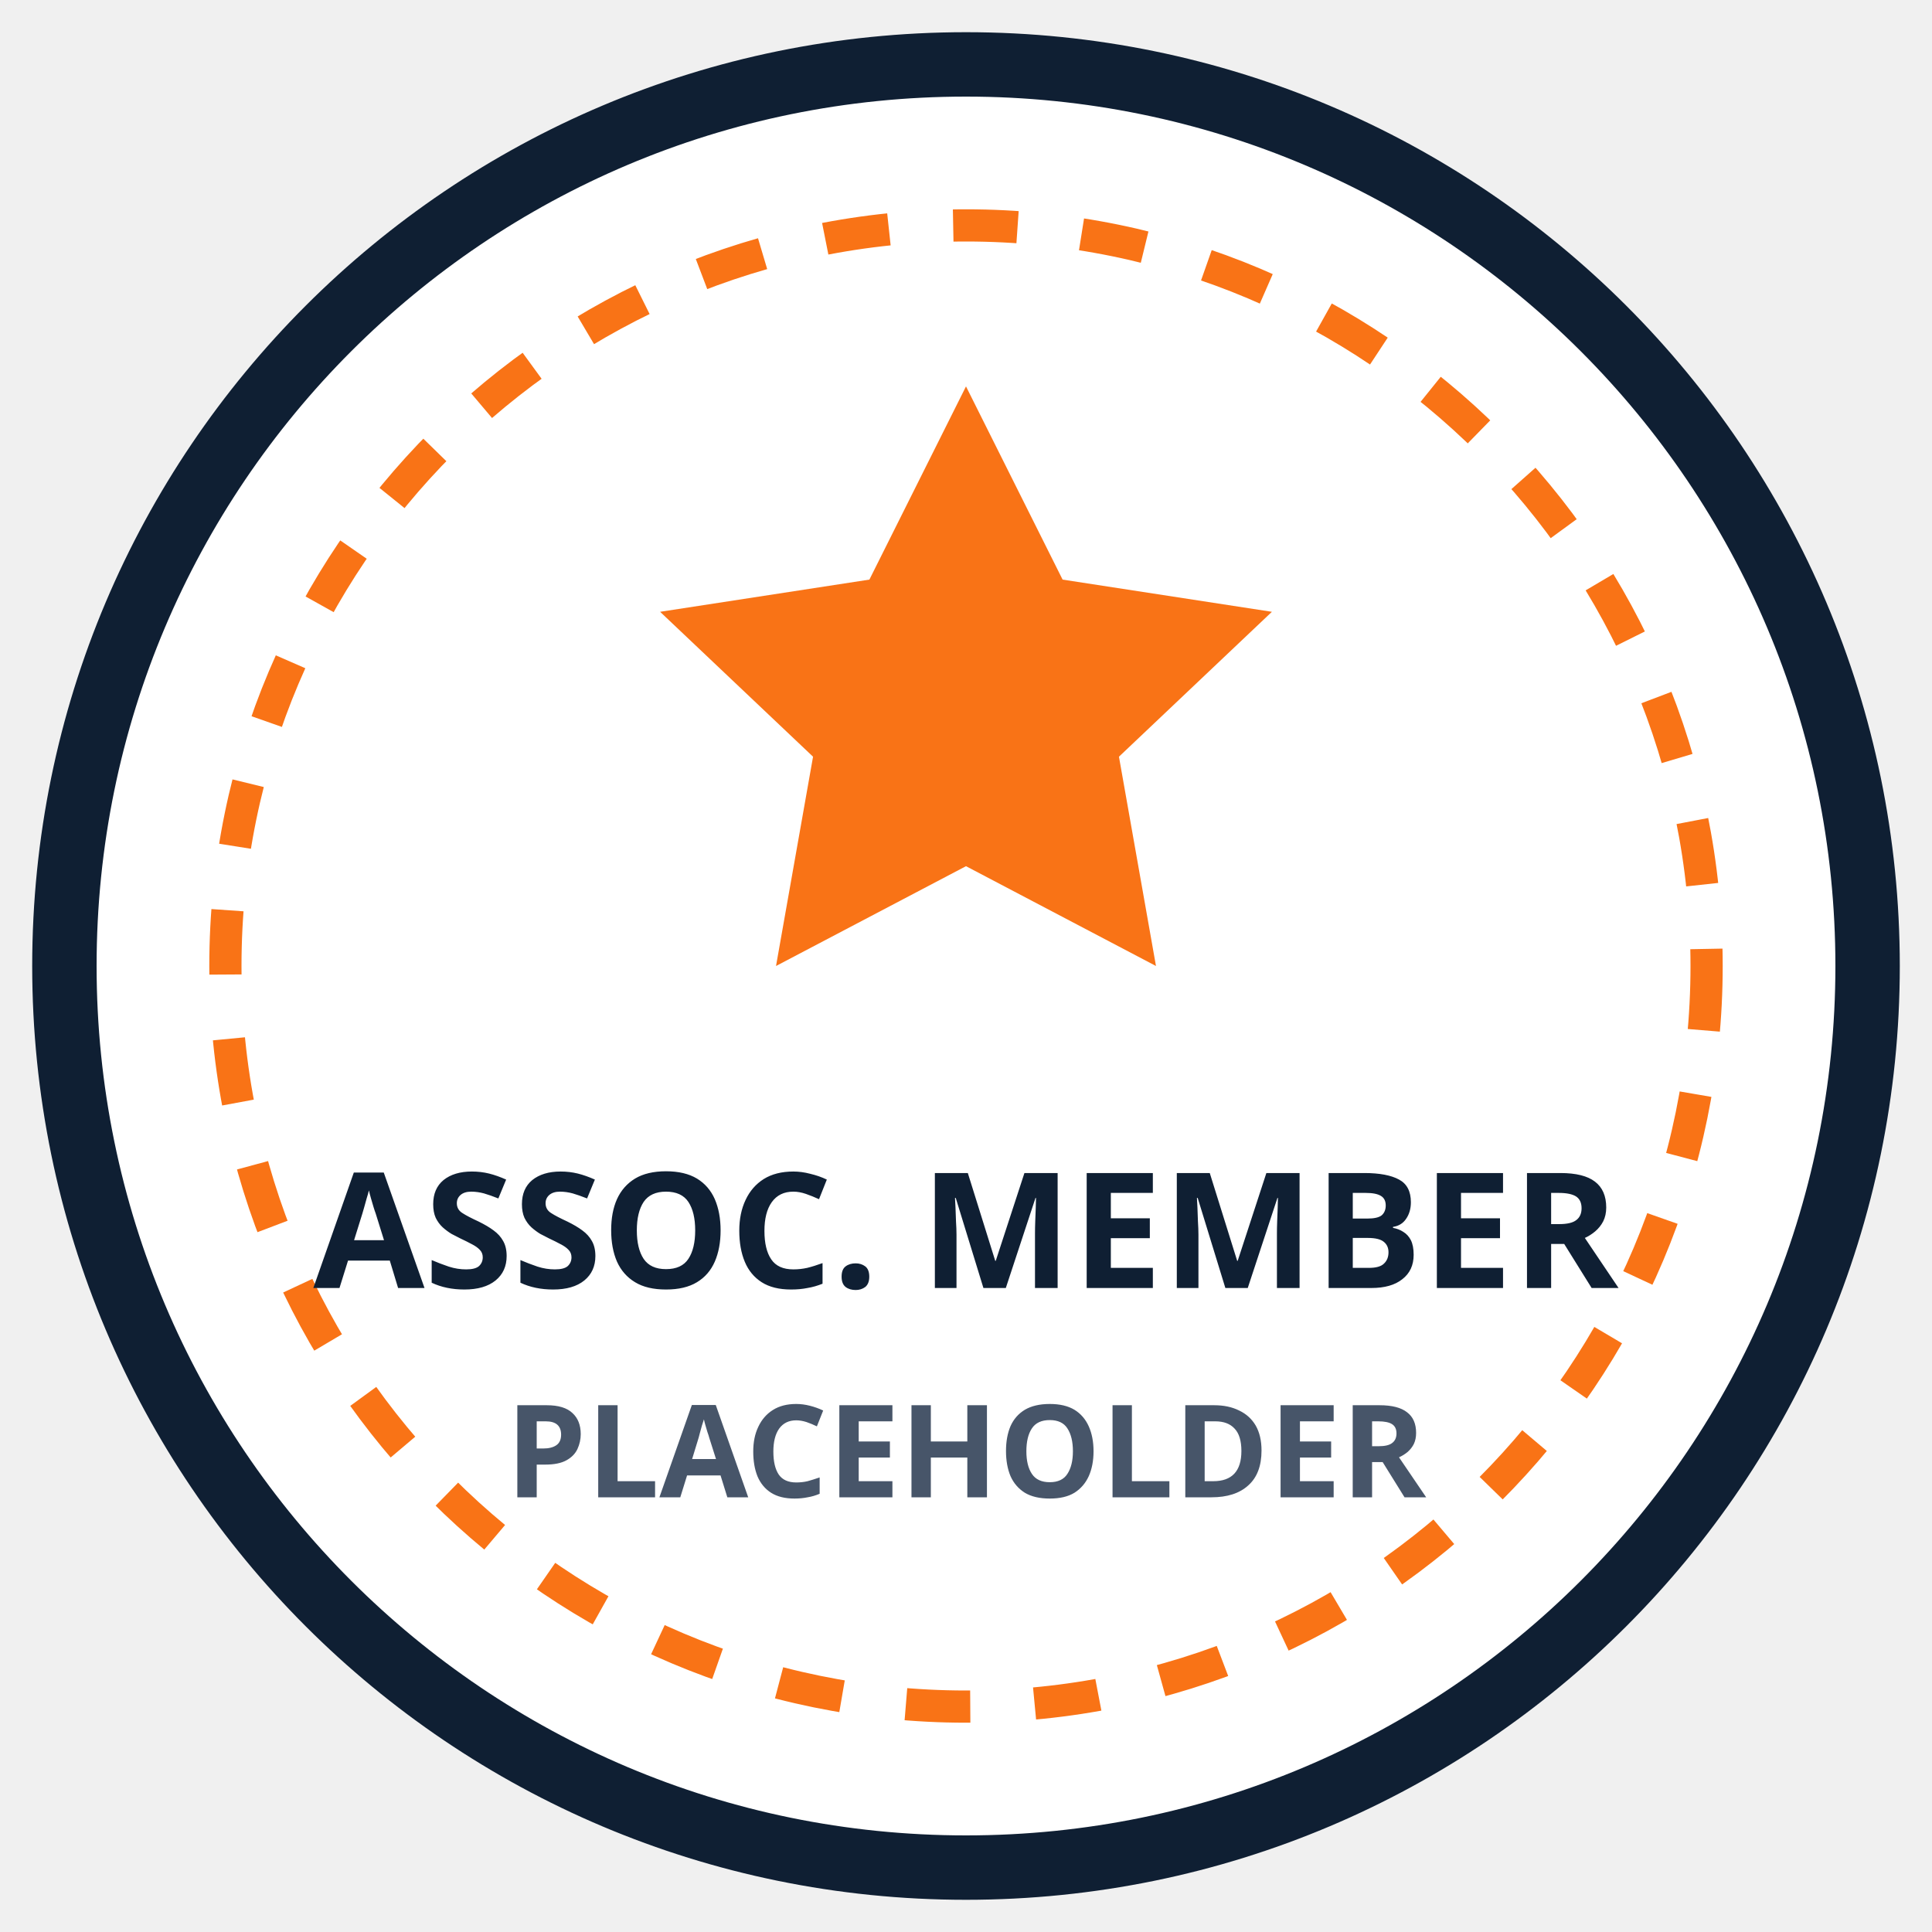
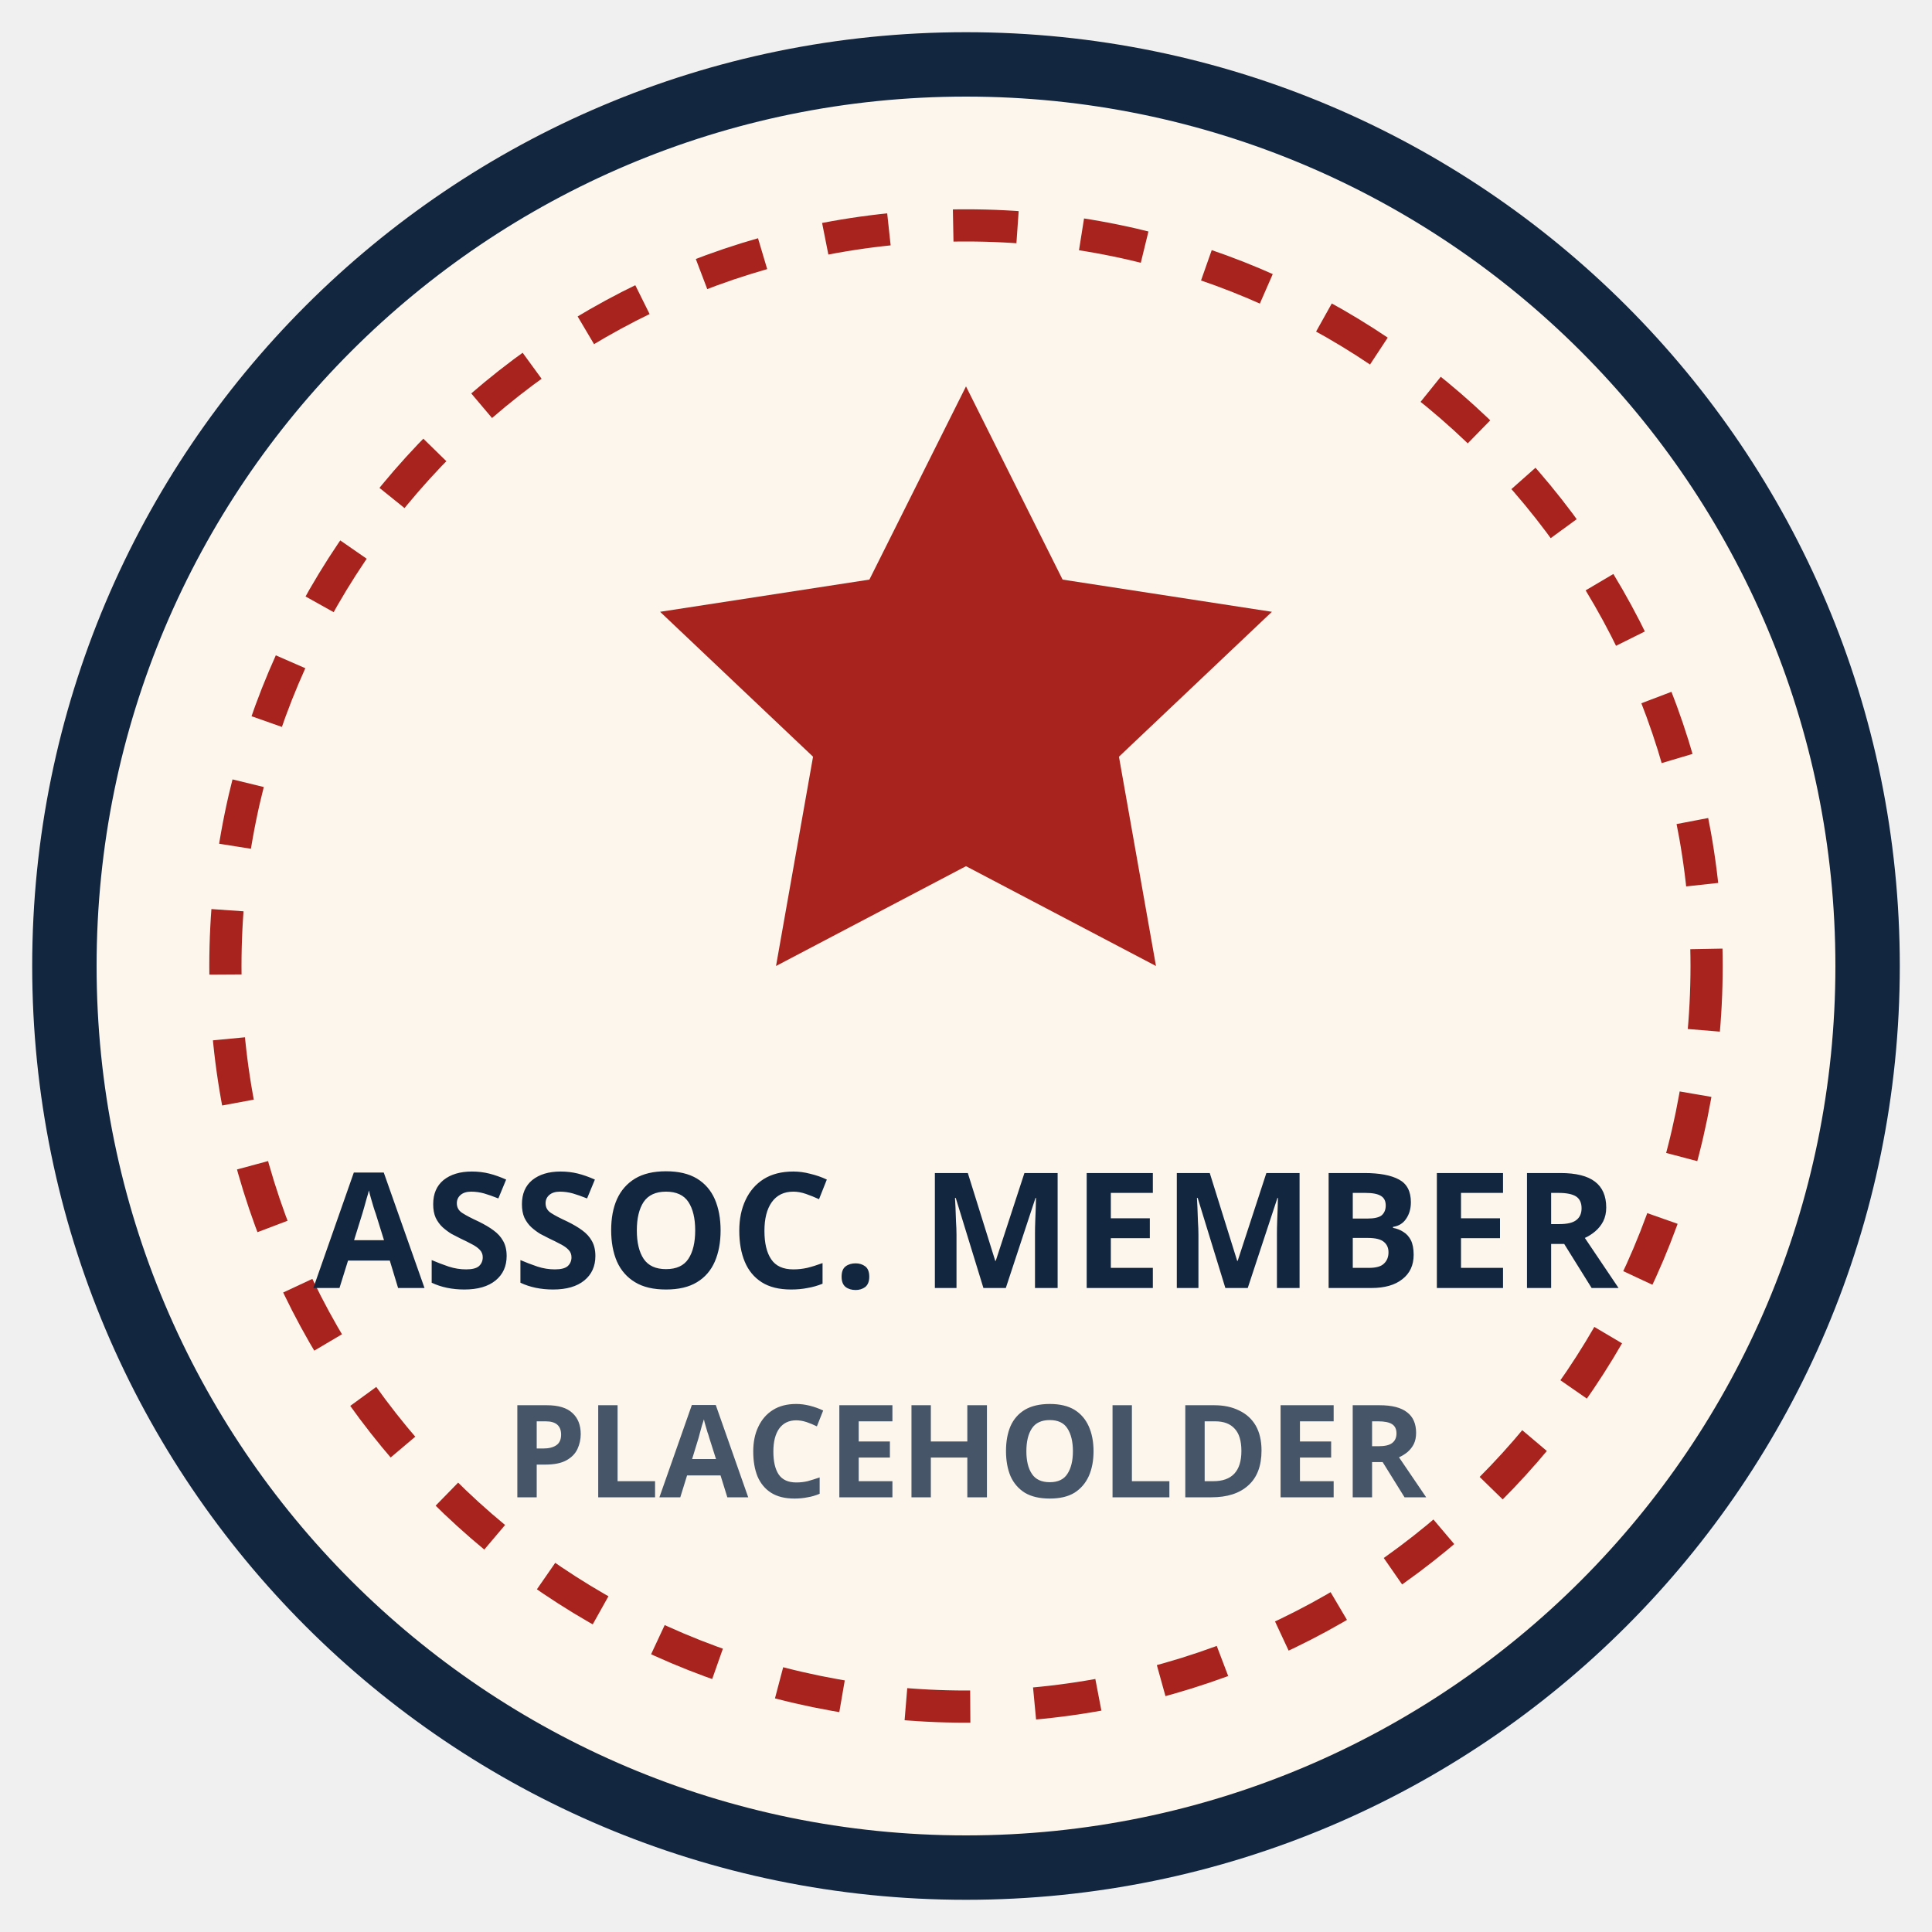
<svg xmlns="http://www.w3.org/2000/svg" width="120" height="120" viewBox="0 0 120 120" role="img" aria-label="Badge placeholder: ASSOC. MEMBER PLACEHOLDER">
-   <circle cx="60" cy="60" r="56" fill="#ffffff" stroke="#0f1f33" stroke-width="4" />
-   <circle cx="60" cy="60" r="46" fill="none" stroke="#f97316" stroke-width="2" stroke-dasharray="4 4" />
-   <path d="M60 24 l6 12 13 2 -9.5 9 2.3 13 -11.8 -6.2 -11.8 6.2 2.3 -13 -9.5 -9 13 -2 Z" fill="#f97316" />
-   <text x="60" y="80" fill="#0f1f33" font-family="system-ui, sans-serif" font-size="10" font-weight="800" text-anchor="middle">ASSOC. MEMBER</text>
+   <circle cx="60" cy="60" r="56" fill="#fcf6ec" stroke="#13263f" stroke-width="4" />
+   <circle cx="60" cy="60" r="46" fill="none" stroke="#a8231d" stroke-width="2" stroke-dasharray="4 4" />
+   <path d="M60 24 l6 12 13 2 -9.5 9 2.3 13 -11.8 -6.2 -11.8 6.2 2.3 -13 -9.5 -9 13 -2 Z" fill="#a8231d" />
+   <text x="60" y="80" fill="#13263f" font-family="system-ui, sans-serif" font-size="10" font-weight="800" text-anchor="middle">ASSOC. MEMBER</text>
  <text x="60" y="93" fill="#475569" font-family="system-ui, sans-serif" font-size="8" font-weight="600" text-anchor="middle">PLACEHOLDER</text>
</svg>
